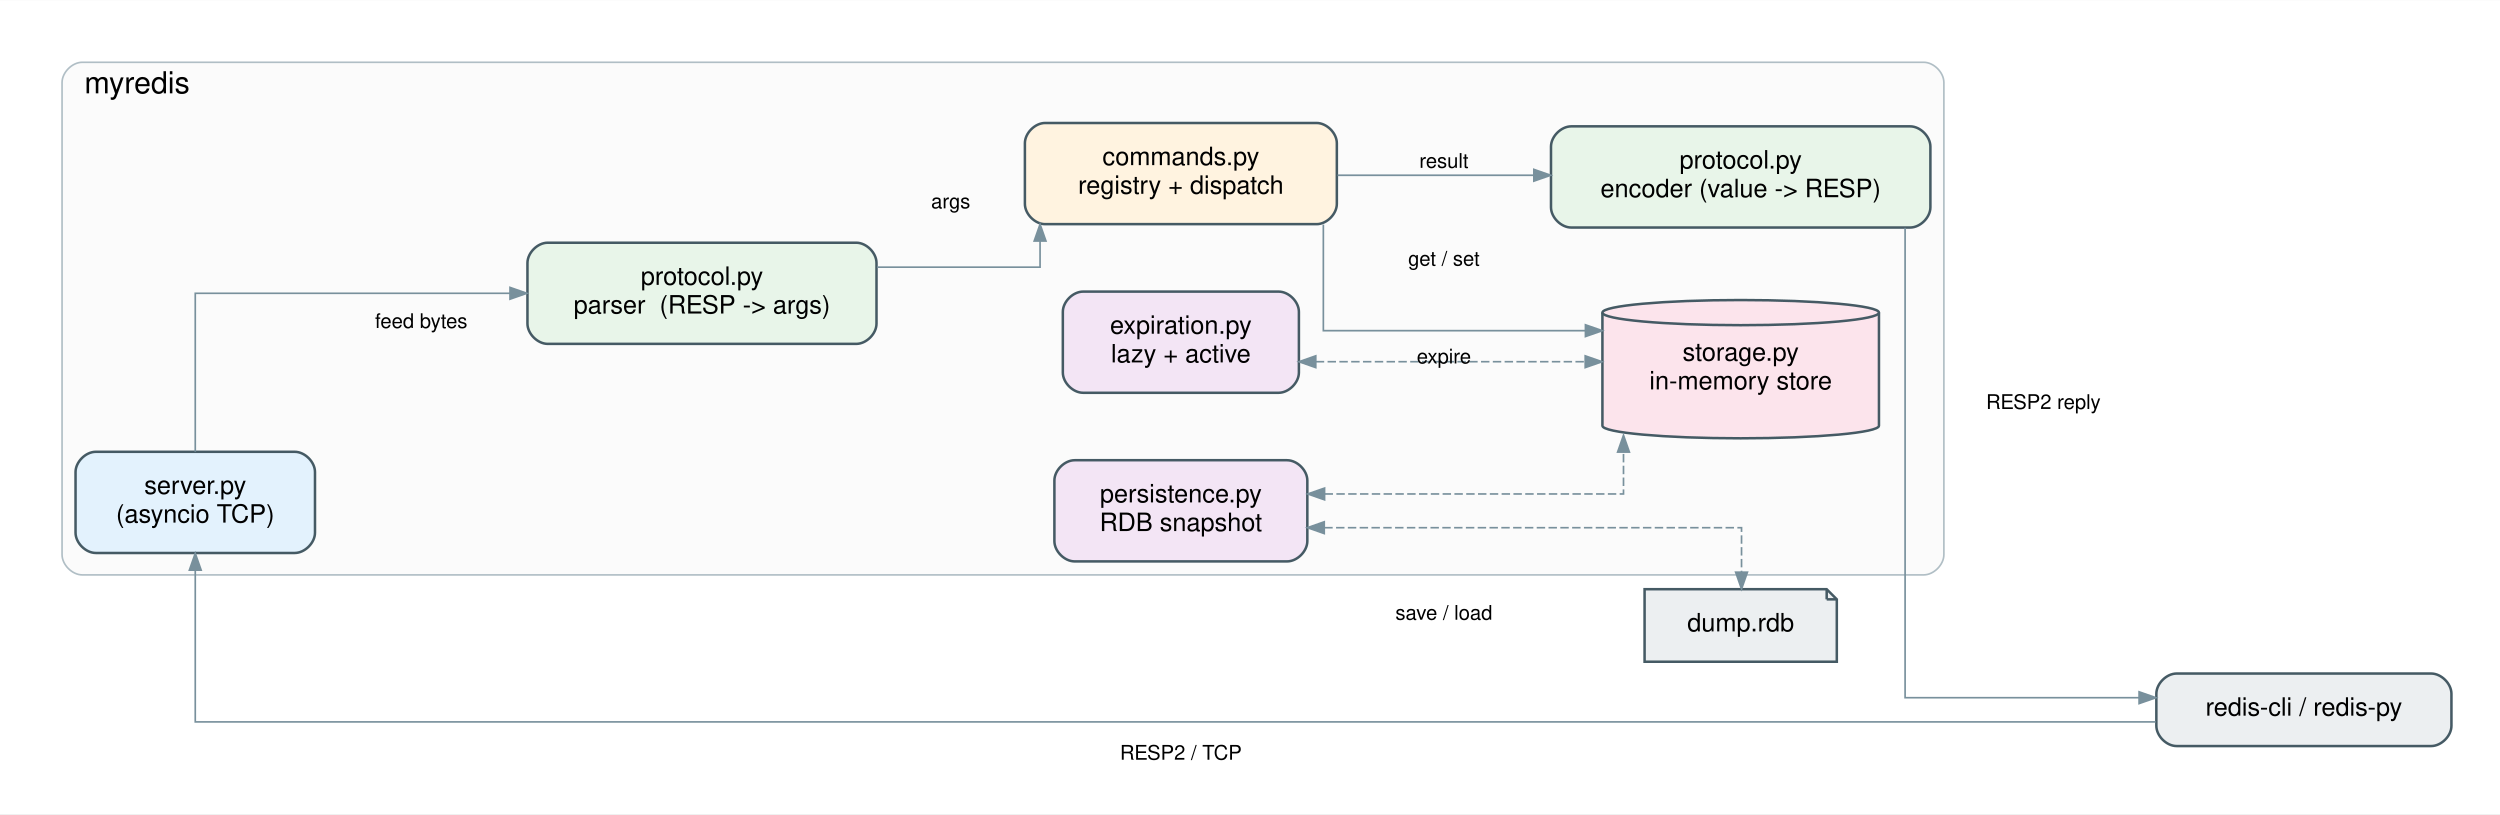
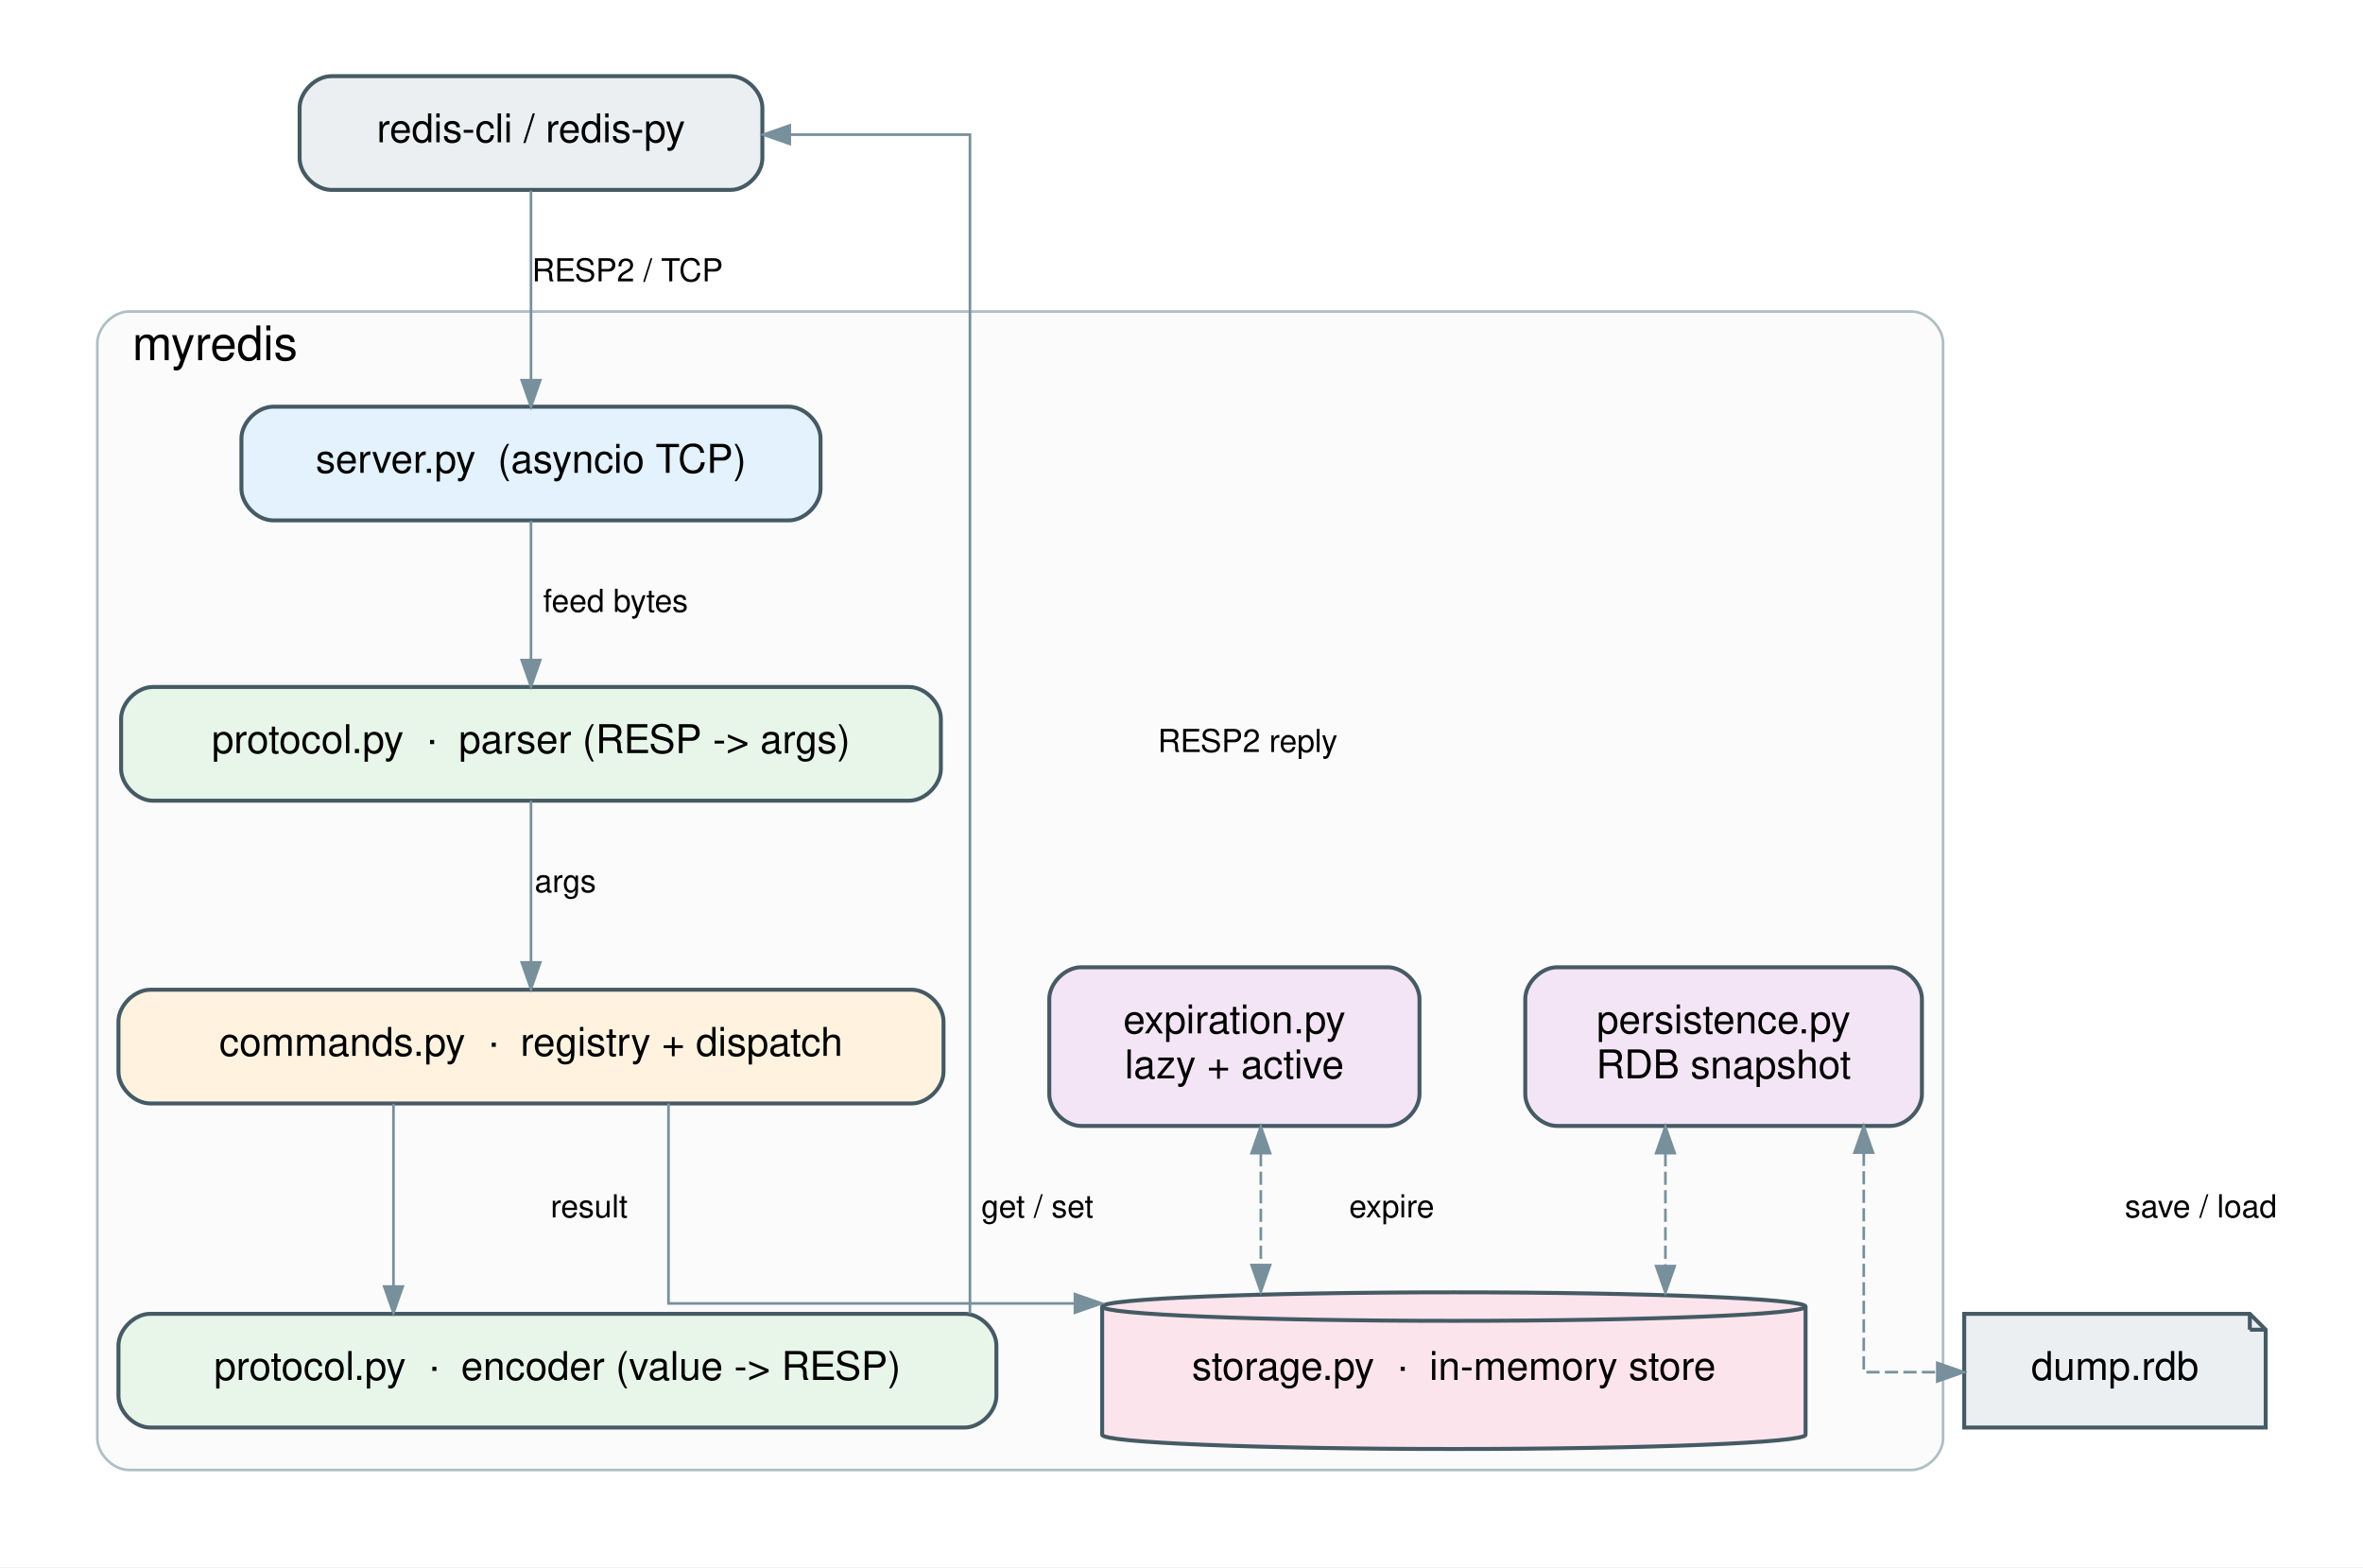
- <svg xmlns="http://www.w3.org/2000/svg" width="1483pt" height="483pt" viewBox="0.00 0.00 1482.60 482.60">
-   <g id="graph0" class="graph" transform="scale(1 1) rotate(0) translate(28.8 453.8)">
-     <polygon fill="white" stroke="transparent" points="-28.8,28.8 -28.8,-453.8 1453.8,-453.8 1453.8,28.8 -28.8,28.8" />
+ <svg xmlns="http://www.w3.org/2000/svg" width="894pt" height="593pt" viewBox="0.00 0.00 893.60 592.72">
+   <g id="graph0" class="graph" transform="scale(1 1) rotate(0) translate(28.8 563.92)">
+     <polygon fill="white" stroke="transparent" points="-28.8,28.8 -28.8,-563.92 864.8,-563.92 864.8,28.8 -28.8,28.8" />
    <g id="clust1" class="cluster">
-       <path fill="#fbfbfb" stroke="#b0bec5" d="M20,-113C20,-113 1112,-113 1112,-113 1118,-113 1124,-119 1124,-125 1124,-125 1124,-405 1124,-405 1124,-411 1118,-417 1112,-417 1112,-417 20,-417 20,-417 14,-417 8,-411 8,-405 8,-405 8,-125 8,-125 8,-119 14,-113 20,-113" />
-       <text text-anchor="middle" x="52.5" y="-398.6" font-family="Helvetica,sans-Serif" font-size="18.00">myredis</text>
+       <path fill="#fbfbfb" stroke="#b0bec5" d="M20,-8C20,-8 694,-8 694,-8 700,-8 706,-14 706,-20 706,-20 706,-434.12 706,-434.12 706,-440.12 700,-446.12 694,-446.12 694,-446.12 20,-446.12 20,-446.12 14,-446.12 8,-440.12 8,-434.12 8,-434.12 8,-20 8,-20 8,-14 14,-8 20,-8" />
+       <text text-anchor="middle" x="52.5" y="-427.73" font-family="Helvetica,sans-Serif" font-size="18.00">myredis</text>
    </g>
    <g id="node1" class="node">
-       <path fill="#eceff1" stroke="#455a64" stroke-width="1.5" d="M1413,-54.5C1413,-54.5 1262,-54.5 1262,-54.5 1256,-54.5 1250,-48.5 1250,-42.5 1250,-42.5 1250,-23.5 1250,-23.5 1250,-17.5 1256,-11.5 1262,-11.5 1262,-11.5 1413,-11.5 1413,-11.5 1419,-11.5 1425,-17.5 1425,-23.5 1425,-23.5 1425,-42.5 1425,-42.5 1425,-48.5 1419,-54.5 1413,-54.5" />
-       <text text-anchor="middle" x="1337.5" y="-29.5" font-family="Helvetica,sans-Serif" font-size="15.00">redis-cli / redis-py</text>
+       <path fill="#eceff1" stroke="#455a64" stroke-width="1.5" d="M247.5,-535.12C247.5,-535.12 96.5,-535.12 96.5,-535.12 90.5,-535.12 84.5,-529.12 84.5,-523.12 84.5,-523.12 84.5,-504.12 84.5,-504.12 84.5,-498.12 90.5,-492.12 96.5,-492.12 96.5,-492.12 247.5,-492.12 247.5,-492.12 253.5,-492.12 259.5,-498.12 259.5,-504.12 259.5,-504.12 259.5,-523.12 259.5,-523.12 259.5,-529.12 253.5,-535.12 247.5,-535.12" />
+       <text text-anchor="middle" x="172" y="-510.12" font-family="Helvetica,sans-Serif" font-size="15.00">redis-cli / redis-py</text>
    </g>
    <g id="node2" class="node">
-       <path fill="#e3f2fd" stroke="#455a64" stroke-width="1.5" d="M146,-186C146,-186 28,-186 28,-186 22,-186 16,-180 16,-174 16,-174 16,-138 16,-138 16,-132 22,-126 28,-126 28,-126 146,-126 146,-126 152,-126 158,-132 158,-138 158,-138 158,-174 158,-174 158,-180 152,-186 146,-186" />
-       <text text-anchor="middle" x="87" y="-161" font-family="Helvetica,sans-Serif" font-size="15.00">server.py</text>
-       <text text-anchor="middle" x="87" y="-144" font-family="Helvetica,sans-Serif" font-size="15.00">(asyncio TCP)</text>
+       <path fill="#e3f2fd" stroke="#455a64" stroke-width="1.5" d="M269.5,-410.12C269.5,-410.12 74.5,-410.12 74.5,-410.12 68.5,-410.12 62.5,-404.12 62.5,-398.12 62.5,-398.12 62.5,-379.12 62.5,-379.12 62.5,-373.12 68.5,-367.12 74.5,-367.12 74.5,-367.12 269.5,-367.12 269.5,-367.12 275.5,-367.12 281.5,-373.12 281.5,-379.12 281.5,-379.12 281.5,-398.12 281.5,-398.12 281.5,-404.12 275.5,-410.12 269.5,-410.12" />
+       <text text-anchor="middle" x="172" y="-385.12" font-family="Helvetica,sans-Serif" font-size="15.00">server.py  (asyncio TCP)</text>
    </g>
    <g id="edge1" class="edge">
-       <path fill="none" stroke="#78909c" d="M1249.57,-25.83C964.93,-25.83 87,-25.83 87,-25.83 87,-25.83 87,-115.81 87,-115.81" />
-       <polygon fill="#78909c" stroke="#78909c" points="83.5,-115.81 87,-125.81 90.5,-115.81 83.5,-115.81" />
-       <text text-anchor="middle" x="671.5" y="-3.4" font-family="Helvetica,sans-Serif" font-size="12.00">RESP2 / TCP</text>
+       <path fill="none" stroke="#78909c" d="M172,-491.85C172,-491.85 172,-420.15 172,-420.15" />
+       <polygon fill="#78909c" stroke="#78909c" points="175.5,-420.15 172,-410.15 168.5,-420.15 175.5,-420.15" />
+       <text text-anchor="middle" x="208.5" y="-457.52" font-family="Helvetica,sans-Serif" font-size="12.00">RESP2 / TCP</text>
    </g>
    <g id="node3" class="node">
-       <path fill="#e8f5e9" stroke="#455a64" stroke-width="1.5" d="M479,-310C479,-310 296,-310 296,-310 290,-310 284,-304 284,-298 284,-298 284,-262 284,-262 284,-256 290,-250 296,-250 296,-250 479,-250 479,-250 485,-250 491,-256 491,-262 491,-262 491,-298 491,-298 491,-304 485,-310 479,-310" />
-       <text text-anchor="middle" x="387.5" y="-285" font-family="Helvetica,sans-Serif" font-size="15.00">protocol.py</text>
-       <text text-anchor="middle" x="387.5" y="-268" font-family="Helvetica,sans-Serif" font-size="15.00">parser  (RESP -&gt; args)</text>
+       <path fill="#e8f5e9" stroke="#455a64" stroke-width="1.5" d="M315,-304.12C315,-304.12 29,-304.12 29,-304.12 23,-304.12 17,-298.12 17,-292.12 17,-292.12 17,-273.12 17,-273.12 17,-267.12 23,-261.12 29,-261.12 29,-261.12 315,-261.12 315,-261.12 321,-261.12 327,-267.12 327,-273.12 327,-273.12 327,-292.12 327,-292.12 327,-298.12 321,-304.12 315,-304.12" />
+       <text text-anchor="middle" x="172" y="-279.12" font-family="Helvetica,sans-Serif" font-size="15.00">protocol.py  ·  parser (RESP -&gt; args)</text>
    </g>
    <g id="edge2" class="edge">
-       <path fill="none" stroke="#78909c" d="M87,-186.02C87,-222.72 87,-280 87,-280 87,-280 273.66,-280 273.66,-280" />
-       <polygon fill="#78909c" stroke="#78909c" points="273.66,-283.5 283.66,-280 273.66,-276.5 273.66,-283.5" />
-       <text text-anchor="middle" x="221" y="-259.4" font-family="Helvetica,sans-Serif" font-size="12.00">feed bytes</text>
+       <path fill="none" stroke="#78909c" d="M172,-366.92C172,-366.92 172,-314.3 172,-314.3" />
+       <polygon fill="#78909c" stroke="#78909c" points="175.5,-314.3 172,-304.3 168.5,-314.3 175.5,-314.3" />
+       <text text-anchor="middle" x="204" y="-332.52" font-family="Helvetica,sans-Serif" font-size="12.00">feed bytes</text>
    </g>
    <g id="node4" class="node">
-       <path fill="#fff3e0" stroke="#455a64" stroke-width="1.5" d="M752,-381C752,-381 591,-381 591,-381 585,-381 579,-375 579,-369 579,-369 579,-333 579,-333 579,-327 585,-321 591,-321 591,-321 752,-321 752,-321 758,-321 764,-327 764,-333 764,-333 764,-369 764,-369 764,-375 758,-381 752,-381" />
-       <text text-anchor="middle" x="671.5" y="-356" font-family="Helvetica,sans-Serif" font-size="15.00">commands.py</text>
-       <text text-anchor="middle" x="671.5" y="-339" font-family="Helvetica,sans-Serif" font-size="15.00">registry + dispatch</text>
+       <path fill="#fff3e0" stroke="#455a64" stroke-width="1.5" d="M316,-189.62C316,-189.62 28,-189.62 28,-189.62 22,-189.62 16,-183.62 16,-177.62 16,-177.62 16,-158.62 16,-158.62 16,-152.62 22,-146.62 28,-146.62 28,-146.62 316,-146.62 316,-146.62 322,-146.62 328,-152.62 328,-158.62 328,-158.62 328,-177.62 328,-177.62 328,-183.62 322,-189.62 316,-189.62" />
+       <text text-anchor="middle" x="172" y="-164.62" font-family="Helvetica,sans-Serif" font-size="15.00">commands.py  ·  registry + dispatch</text>
    </g>
    <g id="edge3" class="edge">
-       <path fill="none" stroke="#78909c" d="M491.27,-295.5C540.2,-295.5 588,-295.5 588,-295.5 588,-295.5 588,-310.98 588,-310.98" />
-       <polygon fill="#78909c" stroke="#78909c" points="584.5,-310.98 588,-320.98 591.5,-310.98 584.5,-310.98" />
-       <text text-anchor="middle" x="535" y="-330.4" font-family="Helvetica,sans-Serif" font-size="12.00">args</text>
+       <path fill="none" stroke="#78909c" d="M172,-261.09C172,-261.09 172,-199.95 172,-199.95" />
+       <polygon fill="#78909c" stroke="#78909c" points="175.5,-199.95 172,-189.95 168.5,-199.95 175.5,-199.95" />
+       <text text-anchor="middle" x="185" y="-226.53" font-family="Helvetica,sans-Serif" font-size="12.00">args</text>
    </g>
    <g id="node5" class="node">
-       <path fill="#e8f5e9" stroke="#455a64" stroke-width="1.5" d="M1104,-379C1104,-379 903,-379 903,-379 897,-379 891,-373 891,-367 891,-367 891,-331 891,-331 891,-325 897,-319 903,-319 903,-319 1104,-319 1104,-319 1110,-319 1116,-325 1116,-331 1116,-331 1116,-367 1116,-367 1116,-373 1110,-379 1104,-379" />
-       <text text-anchor="middle" x="1003.5" y="-354" font-family="Helvetica,sans-Serif" font-size="15.00">protocol.py</text>
-       <text text-anchor="middle" x="1003.5" y="-337" font-family="Helvetica,sans-Serif" font-size="15.00">encoder (value -&gt; RESP)</text>
+       <path fill="#fce4ec" stroke="#455a64" stroke-width="1.5" d="M654,-69.8C654,-72.77 594.39,-75.19 521,-75.19 447.61,-75.19 388,-72.77 388,-69.8 388,-69.8 388,-21.32 388,-21.32 388,-18.35 447.61,-15.94 521,-15.94 594.39,-15.94 654,-18.35 654,-21.32 654,-21.32 654,-69.8 654,-69.8" />
+       <path fill="none" stroke="#455a64" stroke-width="1.5" d="M654,-69.8C654,-66.83 594.39,-64.41 521,-64.41 447.61,-64.41 388,-66.83 388,-69.8" />
+       <text text-anchor="middle" x="521" y="-42.06" font-family="Helvetica,sans-Serif" font-size="15.00">storage.py  ·  in-memory store</text>
+     </g>
+     <g id="edge4" class="edge">
+       <path fill="none" stroke="#78909c" d="M224,-146.57C224,-117.96 224,-71 224,-71 224,-71 377.7,-71 377.7,-71" />
+       <polygon fill="#78909c" stroke="#78909c" points="377.7,-74.5 387.7,-71 377.7,-67.5 377.7,-74.5" />
+       <text text-anchor="middle" x="363.5" y="-103.53" font-family="Helvetica,sans-Serif" font-size="12.00">get / set</text>
+     </g>
+     <g id="node6" class="node">
+       <path fill="#e8f5e9" stroke="#455a64" stroke-width="1.5" d="M336,-67.06C336,-67.06 28,-67.06 28,-67.06 22,-67.06 16,-61.06 16,-55.06 16,-55.06 16,-36.06 16,-36.06 16,-30.06 22,-24.06 28,-24.06 28,-24.06 336,-24.06 336,-24.06 342,-24.06 348,-30.06 348,-36.06 348,-36.06 348,-55.06 348,-55.06 348,-61.06 342,-67.06 336,-67.06" />
+       <text text-anchor="middle" x="182" y="-42.06" font-family="Helvetica,sans-Serif" font-size="15.00">protocol.py  ·  encoder (value -&gt; RESP)</text>
    </g>
    <g id="edge5" class="edge">
-       <path fill="none" stroke="#78909c" d="M764.42,-350C764.42,-350 880.83,-350 880.83,-350" />
-       <polygon fill="#78909c" stroke="#78909c" points="880.83,-353.5 890.83,-350 880.83,-346.5 880.83,-353.5" />
-       <text text-anchor="middle" x="827.5" y="-354.4" font-family="Helvetica,sans-Serif" font-size="12.00">result</text>
-     </g>
-     <g id="node6" class="node">
-       <path fill="#fce4ec" stroke="#455a64" stroke-width="1.5" d="M1085.5,-268.55C1085.5,-272.66 1048.75,-276 1003.5,-276 958.25,-276 921.5,-272.66 921.5,-268.55 921.5,-268.55 921.5,-201.45 921.5,-201.45 921.5,-197.34 958.25,-194 1003.5,-194 1048.75,-194 1085.5,-197.34 1085.5,-201.45 1085.5,-201.45 1085.5,-268.55 1085.5,-268.55" />
-       <path fill="none" stroke="#455a64" stroke-width="1.5" d="M1085.5,-268.55C1085.5,-264.43 1048.75,-261.09 1003.5,-261.09 958.25,-261.09 921.5,-264.43 921.5,-268.55" />
-       <text text-anchor="middle" x="1003.5" y="-240" font-family="Helvetica,sans-Serif" font-size="15.00">storage.py</text>
-       <text text-anchor="middle" x="1003.5" y="-223" font-family="Helvetica,sans-Serif" font-size="15.00">in-memory store</text>
-     </g>
-     <g id="edge4" class="edge">
-       <path fill="none" stroke="#78909c" d="M756,-320.75C756,-293.55 756,-257.83 756,-257.83 756,-257.83 911.43,-257.83 911.43,-257.83" />
-       <polygon fill="#78909c" stroke="#78909c" points="911.43,-261.33 921.43,-257.83 911.43,-254.33 911.43,-261.33" />
-       <text text-anchor="middle" x="827.5" y="-296.4" font-family="Helvetica,sans-Serif" font-size="12.00">get / set</text>
+       <path fill="none" stroke="#78909c" d="M120,-146.5C120,-146.5 120,-77.39 120,-77.39" />
+       <polygon fill="#78909c" stroke="#78909c" points="123.5,-77.39 120,-67.39 116.5,-77.39 123.5,-77.39" />
+       <text text-anchor="middle" x="194" y="-103.53" font-family="Helvetica,sans-Serif" font-size="12.00">result</text>
    </g>
    <g id="edge6" class="edge">
-       <path fill="none" stroke="#78909c" d="M1101,-318.83C1101,-241.11 1101,-40.17 1101,-40.17 1101,-40.17 1239.77,-40.17 1239.77,-40.17" />
-       <polygon fill="#78909c" stroke="#78909c" points="1239.77,-43.67 1249.77,-40.17 1239.77,-36.67 1239.77,-43.67" />
-       <text text-anchor="middle" x="1183" y="-211.4" font-family="Helvetica,sans-Serif" font-size="12.00">RESP2 reply</text>
+       <path fill="none" stroke="#78909c" d="M338,-67.17C338,-159.1 338,-513 338,-513 338,-513 269.86,-513 269.86,-513" />
+       <polygon fill="#78909c" stroke="#78909c" points="269.86,-509.5 259.86,-513 269.86,-516.5 269.86,-509.5" />
+       <text text-anchor="middle" x="443" y="-279.52" font-family="Helvetica,sans-Serif" font-size="12.00">RESP2 reply</text>
    </g>
    <g id="node7" class="node">
-       <path fill="#f3e5f5" stroke="#455a64" stroke-width="1.5" d="M729.5,-281C729.5,-281 613.5,-281 613.5,-281 607.5,-281 601.5,-275 601.5,-269 601.5,-269 601.5,-233 601.5,-233 601.5,-227 607.5,-221 613.5,-221 613.5,-221 729.5,-221 729.5,-221 735.5,-221 741.5,-227 741.5,-233 741.5,-233 741.5,-269 741.5,-269 741.5,-275 735.5,-281 729.5,-281" />
-       <text text-anchor="middle" x="671.5" y="-256" font-family="Helvetica,sans-Serif" font-size="15.00">expiration.py</text>
-       <text text-anchor="middle" x="671.5" y="-239" font-family="Helvetica,sans-Serif" font-size="15.00">lazy + active</text>
+       <path fill="#f3e5f5" stroke="#455a64" stroke-width="1.5" d="M496,-198.12C496,-198.12 380,-198.12 380,-198.12 374,-198.12 368,-192.12 368,-186.12 368,-186.12 368,-150.12 368,-150.12 368,-144.12 374,-138.12 380,-138.12 380,-138.12 496,-138.12 496,-138.12 502,-138.12 508,-144.12 508,-150.12 508,-150.12 508,-186.12 508,-186.12 508,-192.12 502,-198.12 496,-198.12" />
+       <text text-anchor="middle" x="438" y="-173.12" font-family="Helvetica,sans-Serif" font-size="15.00">expiration.py</text>
+       <text text-anchor="middle" x="438" y="-156.12" font-family="Helvetica,sans-Serif" font-size="15.00">lazy + active</text>
    </g>
    <g id="edge7" class="edge">
-       <path fill="none" stroke="#78909c" stroke-dasharray="5,2" d="M751.5,-239.42C751.5,-239.42 911.29,-239.42 911.29,-239.42" />
-       <polygon fill="#78909c" stroke="#78909c" points="911.29,-242.92 921.29,-239.42 911.29,-235.92 911.29,-242.92" />
-       <polygon fill="#78909c" stroke="#78909c" points="751.5,-235.92 741.5,-239.42 751.5,-242.92 751.5,-235.92" />
-       <text text-anchor="middle" x="827.5" y="-238.4" font-family="Helvetica,sans-Serif" font-size="12.00">expire</text>
+       <path fill="none" stroke="#78909c" stroke-dasharray="5,2" d="M448,-127.83C448,-127.83 448,-85.51 448,-85.51" />
+       <polygon fill="#78909c" stroke="#78909c" points="451.5,-85.51 448,-75.51 444.5,-85.51 451.5,-85.51" />
+       <polygon fill="#78909c" stroke="#78909c" points="444.5,-127.83 448,-137.83 451.5,-127.83 444.5,-127.83" />
+       <text text-anchor="middle" x="497.5" y="-103.53" font-family="Helvetica,sans-Serif" font-size="12.00">expire</text>
    </g>
    <g id="node8" class="node">
-       <path fill="#f3e5f5" stroke="#455a64" stroke-width="1.5" d="M734.5,-181C734.5,-181 608.5,-181 608.5,-181 602.5,-181 596.5,-175 596.5,-169 596.5,-169 596.5,-133 596.5,-133 596.5,-127 602.5,-121 608.5,-121 608.5,-121 734.5,-121 734.5,-121 740.5,-121 746.5,-127 746.5,-133 746.5,-133 746.5,-169 746.5,-169 746.5,-175 740.5,-181 734.5,-181" />
-       <text text-anchor="middle" x="671.5" y="-156" font-family="Helvetica,sans-Serif" font-size="15.00">persistence.py</text>
-       <text text-anchor="middle" x="671.5" y="-139" font-family="Helvetica,sans-Serif" font-size="15.00">RDB snapshot</text>
+       <path fill="#f3e5f5" stroke="#455a64" stroke-width="1.5" d="M686,-198.12C686,-198.12 560,-198.12 560,-198.12 554,-198.12 548,-192.12 548,-186.12 548,-186.12 548,-150.12 548,-150.12 548,-144.12 554,-138.12 560,-138.12 560,-138.12 686,-138.12 686,-138.12 692,-138.12 698,-144.12 698,-150.12 698,-150.12 698,-186.12 698,-186.12 698,-192.12 692,-198.12 686,-198.12" />
+       <text text-anchor="middle" x="623" y="-173.12" font-family="Helvetica,sans-Serif" font-size="15.00">persistence.py</text>
+       <text text-anchor="middle" x="623" y="-156.12" font-family="Helvetica,sans-Serif" font-size="15.00">RDB snapshot</text>
    </g>
    <g id="edge8" class="edge">
-       <path fill="none" stroke="#78909c" stroke-dasharray="5,2" d="M756.72,-161C756.72,-161 934,-161 934,-161 934,-161 934,-185.83 934,-185.83" />
-       <polygon fill="#78909c" stroke="#78909c" points="756.72,-157.5 746.72,-161 756.72,-164.5 756.72,-157.5" />
-       <polygon fill="#78909c" stroke="#78909c" points="930.5,-185.83 934,-195.83 937.5,-185.83 930.5,-185.83" />
+       <path fill="none" stroke="#78909c" stroke-dasharray="5,2" d="M601,-127.83C601,-127.83 601,-85.09 601,-85.09" />
+       <polygon fill="#78909c" stroke="#78909c" points="604.5,-85.09 601,-75.09 597.5,-85.09 604.5,-85.09" />
+       <polygon fill="#78909c" stroke="#78909c" points="597.5,-127.83 601,-137.83 604.5,-127.83 597.5,-127.83" />
    </g>
    <g id="node9" class="node">
-       <polygon fill="#eceff1" stroke="#455a64" stroke-width="1.5" points="1054.5,-104.5 946.5,-104.5 946.5,-61.5 1060.5,-61.5 1060.5,-98.5 1054.5,-104.5" />
-       <polyline fill="none" stroke="#455a64" stroke-width="1.5" points="1054.5,-104.5 1054.5,-98.5 " />
-       <polyline fill="none" stroke="#455a64" stroke-width="1.5" points="1060.5,-98.5 1054.5,-98.5 " />
-       <text text-anchor="middle" x="1003.5" y="-79.5" font-family="Helvetica,sans-Serif" font-size="15.00">dump.rdb</text>
+       <polygon fill="#eceff1" stroke="#455a64" stroke-width="1.5" points="822,-67.06 714,-67.06 714,-24.06 828,-24.06 828,-61.06 822,-67.06" />
+       <polyline fill="none" stroke="#455a64" stroke-width="1.5" points="822,-67.06 822,-61.06 " />
+       <polyline fill="none" stroke="#455a64" stroke-width="1.5" points="828,-61.06 822,-61.06 " />
+       <text text-anchor="middle" x="771" y="-42.06" font-family="Helvetica,sans-Serif" font-size="15.00">dump.rdb</text>
    </g>
    <g id="edge9" class="edge">
-       <path fill="none" stroke="#78909c" stroke-dasharray="5,2" d="M756.53,-141C756.53,-141 1004,-141 1004,-141 1004,-141 1004,-114.6 1004,-114.6" />
-       <polygon fill="#78909c" stroke="#78909c" points="756.53,-137.5 746.53,-141 756.53,-144.5 756.53,-137.5" />
-       <polygon fill="#78909c" stroke="#78909c" points="1007.5,-114.6 1004,-104.6 1000.5,-114.6 1007.5,-114.6" />
-       <text text-anchor="middle" x="827.5" y="-86.4" font-family="Helvetica,sans-Serif" font-size="12.00">save / load</text>
+       <path fill="none" stroke="#78909c" stroke-dasharray="5,2" d="M676,-128.01C676,-128.01 676,-45 676,-45 676,-45 703.82,-45 703.82,-45" />
+       <polygon fill="#78909c" stroke="#78909c" points="672.5,-128.01 676,-138.01 679.5,-128.01 672.5,-128.01" />
+       <polygon fill="#78909c" stroke="#78909c" points="703.82,-48.5 713.82,-45 703.82,-41.5 703.82,-48.5" />
+       <text text-anchor="middle" x="803.5" y="-103.53" font-family="Helvetica,sans-Serif" font-size="12.00">save / load</text>
    </g>
  </g>
</svg>
